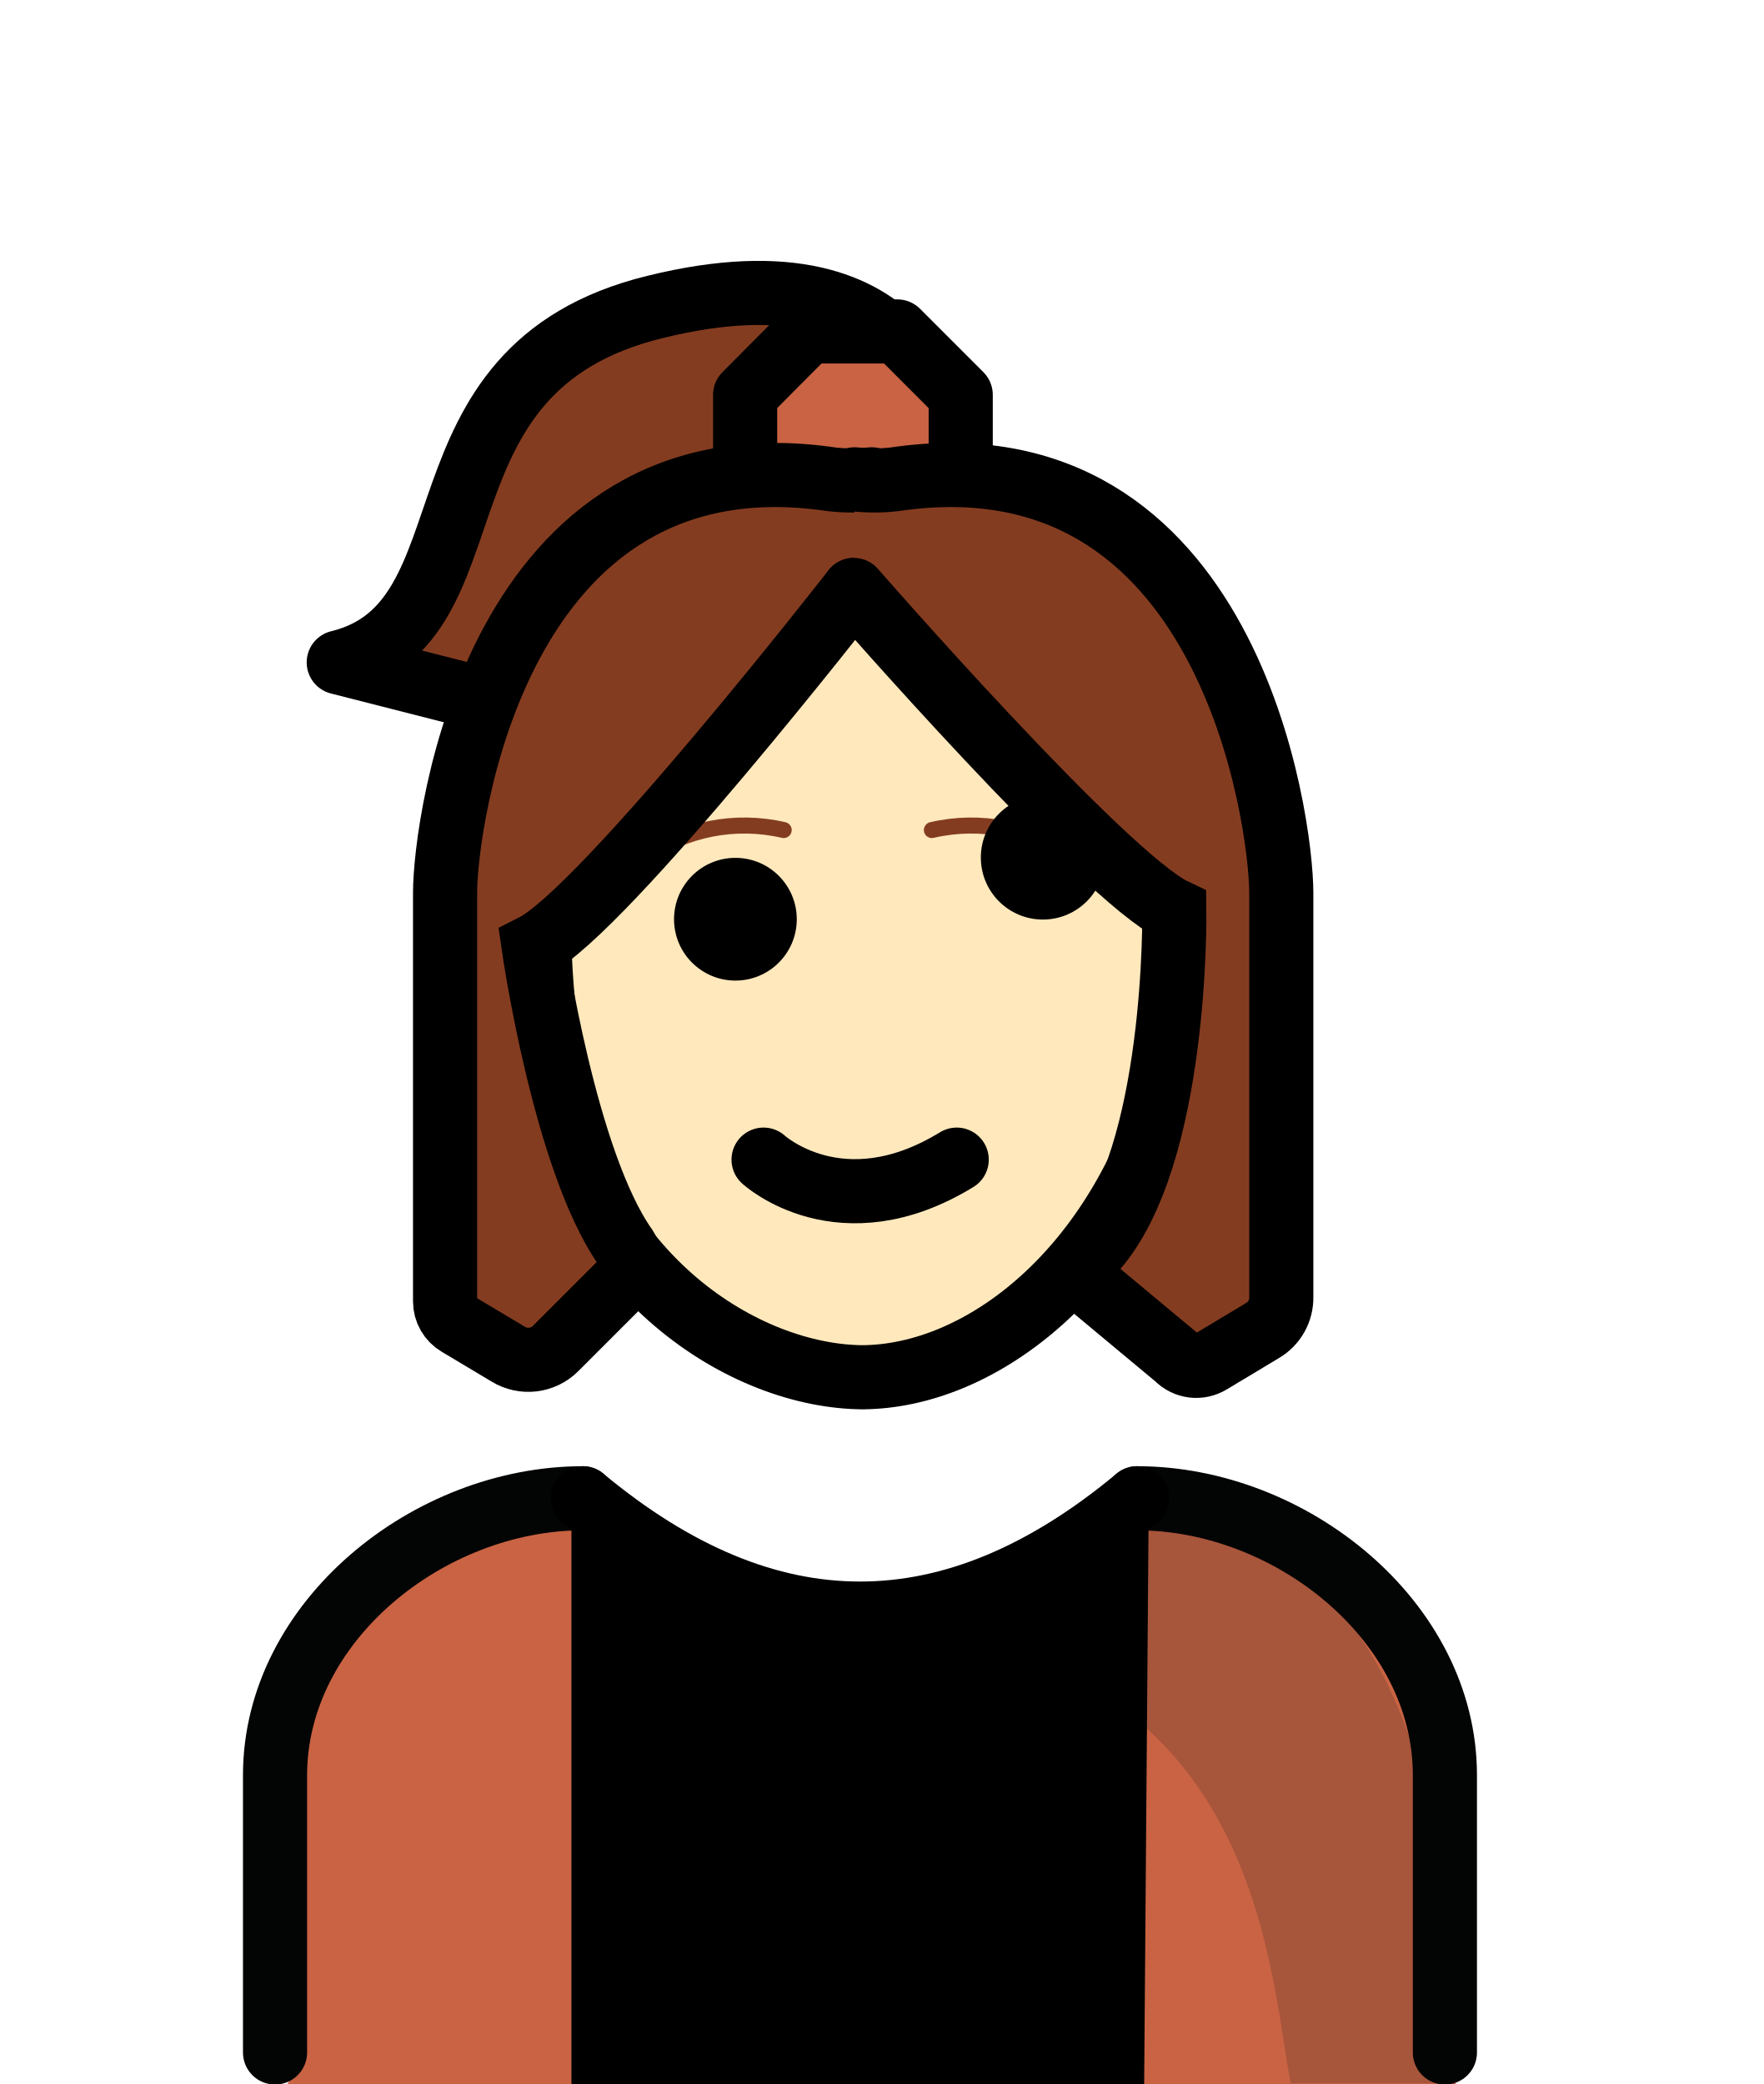
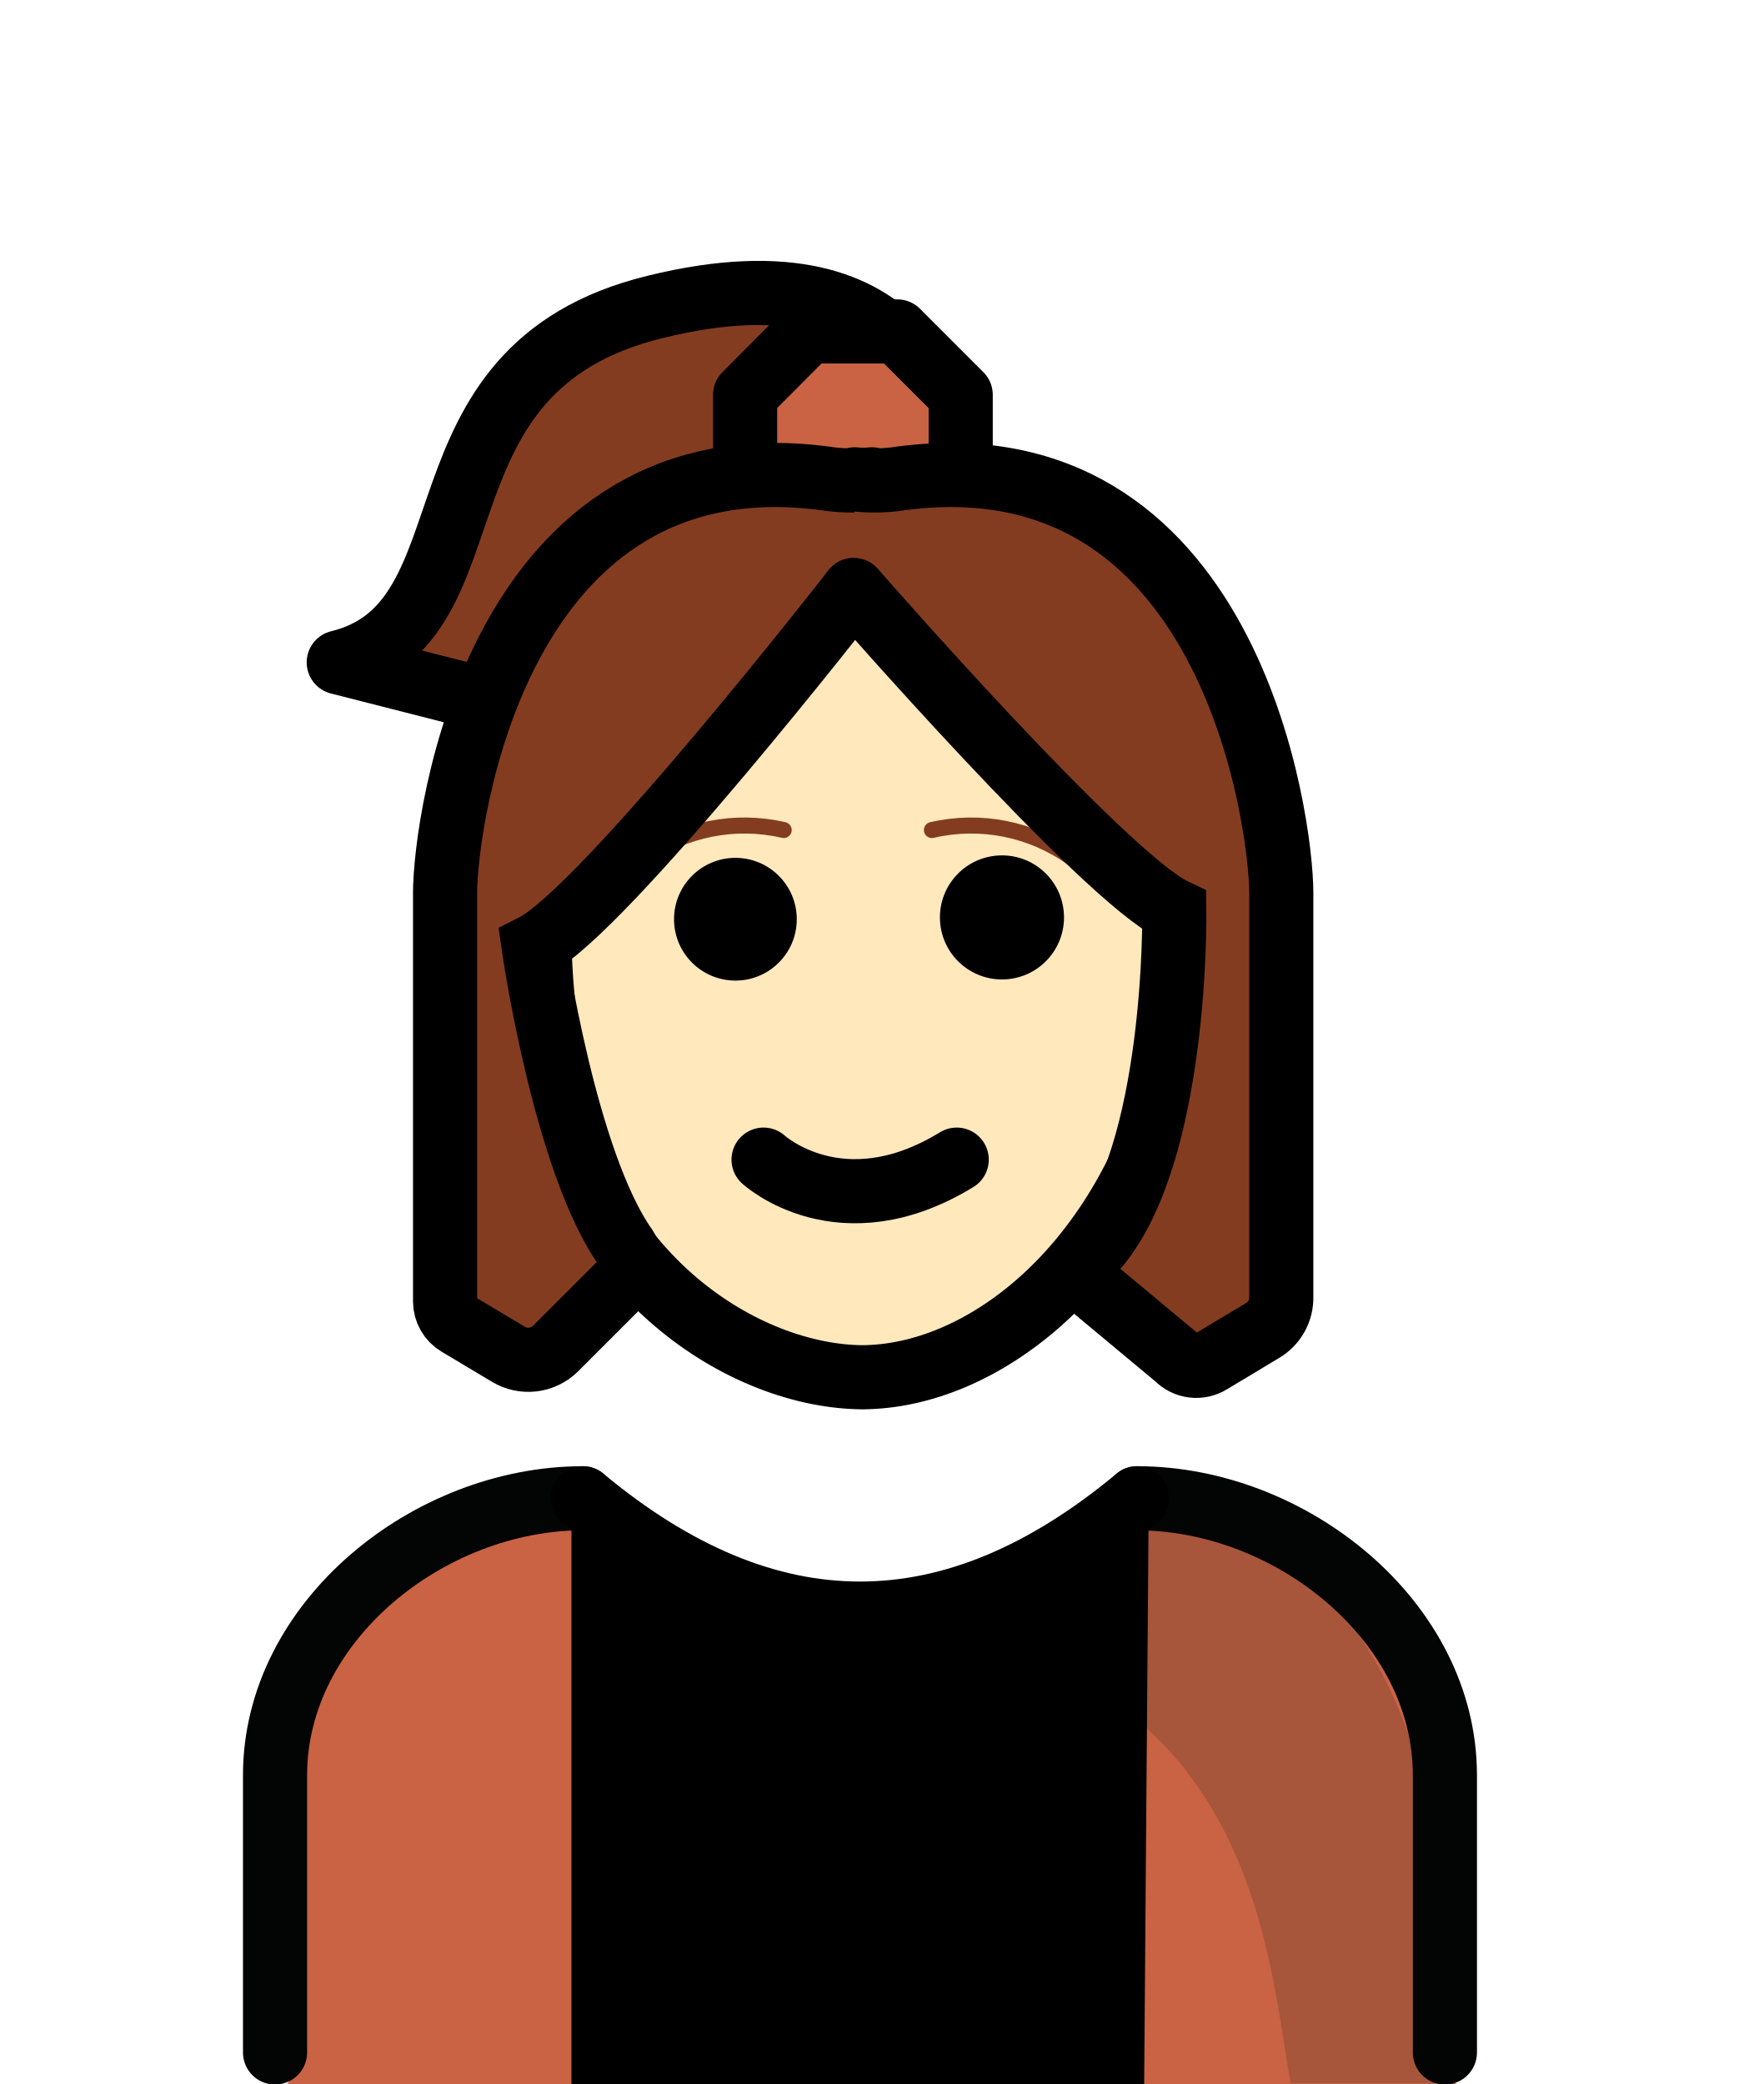
- <svg xmlns="http://www.w3.org/2000/svg" id="Ebene_2" data-name="Ebene 2" viewBox="0 0 55 65">
+ <svg xmlns="http://www.w3.org/2000/svg" id="Ebene_1" data-name="Ebene 1" viewBox="0 0 55 65">
  <g id="line">
-     <path d="M19.966,18.401s5.396,1.631,14.201.418A58.942,58.942,0,0,1,36.05,27.353a17.16,17.16,0,0,1-.355,6.808c-1.548,5.605-5.605,8.826-9.15,8.826h.084c-3.556,0-7.603-3.221-9.15-8.826a13.585,13.585,0,0,1-.387-1.924,16.23,16.23,0,0,1,.701-7.038Z" fill="#ffe8bc" />
+     <path d="M19.966,18.401s5.396,1.631,14.201.418A58.943,58.943,0,0,1,36.05,27.353a17.16,17.16,0,0,1-.355,6.808c-1.548,5.605-5.605,8.826-9.15,8.826h.084c-3.556,0-7.603-3.221-9.15-8.826a13.582,13.582,0,0,1-.387-1.924,16.23,16.23,0,0,1,.701-7.038Z" fill="#ffe8bc" />
    <path d="M20.071,26.757a5.407,5.407,0,0,1,4.371-.868" fill="none" stroke="#843c20" stroke-linecap="round" stroke-miterlimit="10" stroke-width="0.5" />
    <path d="M33.435,26.757a5.407,5.407,0,0,0-4.371-.868" fill="none" stroke="#843c20" stroke-linecap="round" stroke-miterlimit="10" stroke-width="0.5" />
    <path d="M45.441,65c-.575,0,0-9.705,0-9.705,0-4.319-5.281-8.45-9.318-8.544-5.95,4.8-11.618,4.8-17.569,0-4.037.188-9.506,3.263-9.506,7.488,0,0,.377,10.761-.105,10.761" fill="#c96343" />
    <path d="M20.186,19.51a11.148,11.148,0,0,1,6.662-2.217c2.782.178,7.78,2.217,7.78,2.217a18.73,18.73,0,0,1,2.29,7.101,17.779,17.779,0,0,1-.377,7.122c-1.631,5.867-5.919,9.224-9.684,9.224h.094c-3.754,0-8.68-3.19-9.684-9.224-.795-4.821-.418-6.996.335-9.412Z" fill="none" stroke="#000" stroke-linejoin="round" stroke-width="2" />
-     <path d="M32.536,28.681a1.935,1.935,0,1,0-.021,0h0" />
+     <path d="M31.26,30.549a1.935,1.935,0,1,0-.021,0h0" />
    <path d="M24.85,28.681a1.914,1.914,0,1,1,0-.021v.021" />
    <path d="M29.305,13.559s-.418-6.076-8.879-3.984c-7.885,1.924-4.831,9.851-9.861,11.085l5.741,1.464Z" fill="#843c20" stroke="#000" stroke-linejoin="round" stroke-width="2" />
    <polygon points="29.963 15.097 27.987 17.073 25.205 17.073 23.239 15.097 23.239 12.315 25.205 10.338 27.987 10.338 29.963 12.315 29.963 15.097" fill="#c96343" stroke="#000" stroke-linejoin="round" stroke-width="2" />
    <path d="M26.628,18.401s-7.791,9.997-9.987,11.106c0,0,.962,6.714,2.876,9.412a.858.858,0,0,1-.094,1.046l-2.091,2.091a1.203,1.203,0,0,1-1.485.178l-1.558-.931a.826.826,0,0,1-.408-.711V27.844c0-2.175,1.6-14.442,12.058-12.894a5.521,5.521,0,0,0,1.244,0" fill="#843c20" stroke="#000" stroke-linecap="round" stroke-miterlimit="10" stroke-width="2" />
-     <path d="M26.628,18.401s7.801,8.952,9.997,9.997c0,0,.115,7.655-2.489,10.583a.889.889,0,0,0,.041,1.256l.021.019,2.51,2.091a.837.837,0,0,0,1.046.126l1.621-.973a1.182,1.182,0,0,0,.586-1.046V27.844c0-2.175-1.6-14.442-12.068-12.894a5.395,5.395,0,0,1-1.234,0" fill="#843c20" stroke="#000" stroke-linecap="round" stroke-miterlimit="10" stroke-width="2" />
+     <path d="M26.628,18.401s7.801,8.952,9.997,9.997c0,0,.115,7.655-2.489,10.583a.889.889,0,0,0,.041,1.256h0l.021.019,2.51,2.091a.837.837,0,0,0,1.046.126l1.621-.973a1.182,1.182,0,0,0,.586-1.046V27.844c0-2.175-1.6-14.442-12.068-12.894a5.395,5.395,0,0,1-1.234,0" fill="#843c20" stroke="#000" stroke-linecap="round" stroke-miterlimit="10" stroke-width="2" />
    <path d="M23.814,36.169s2.405,2.217,6.024,0" fill="#843c20" stroke="#000" stroke-linecap="round" stroke-miterlimit="10" stroke-width="2" />
    <path d="M35.203,47.306a17.779,17.779,0,0,1-8.544,3.462c12.549.376,12.873,10.363,13.595,14.212h4.978c-.094,0,1.537-17.673-9.987-17.673" fill="#1d1d1b" opacity="0.2" style="isolation: isolate" />
    <path d="M45.064,64.017V55.369c0-4.8-4.8-8.638-9.6-8.638" fill="none" stroke="#030404" stroke-linecap="round" stroke-linejoin="round" stroke-width="2" />
    <path d="M18.178,46.731c-4.8,0-9.6,3.838-9.6,8.638V64.017" fill="none" stroke="#030404" stroke-linecap="round" stroke-linejoin="round" stroke-width="2" />
    <path d="M18.178,46.731q8.648,7.195,17.286,0" fill="none" stroke="#000" stroke-linecap="round" stroke-linejoin="round" stroke-width="2" />
    <path d="M17.822,47.651V65H35.684L35.82,47.651S28.238,53.769,17.822,47.651Z" />
  </g>
</svg>
